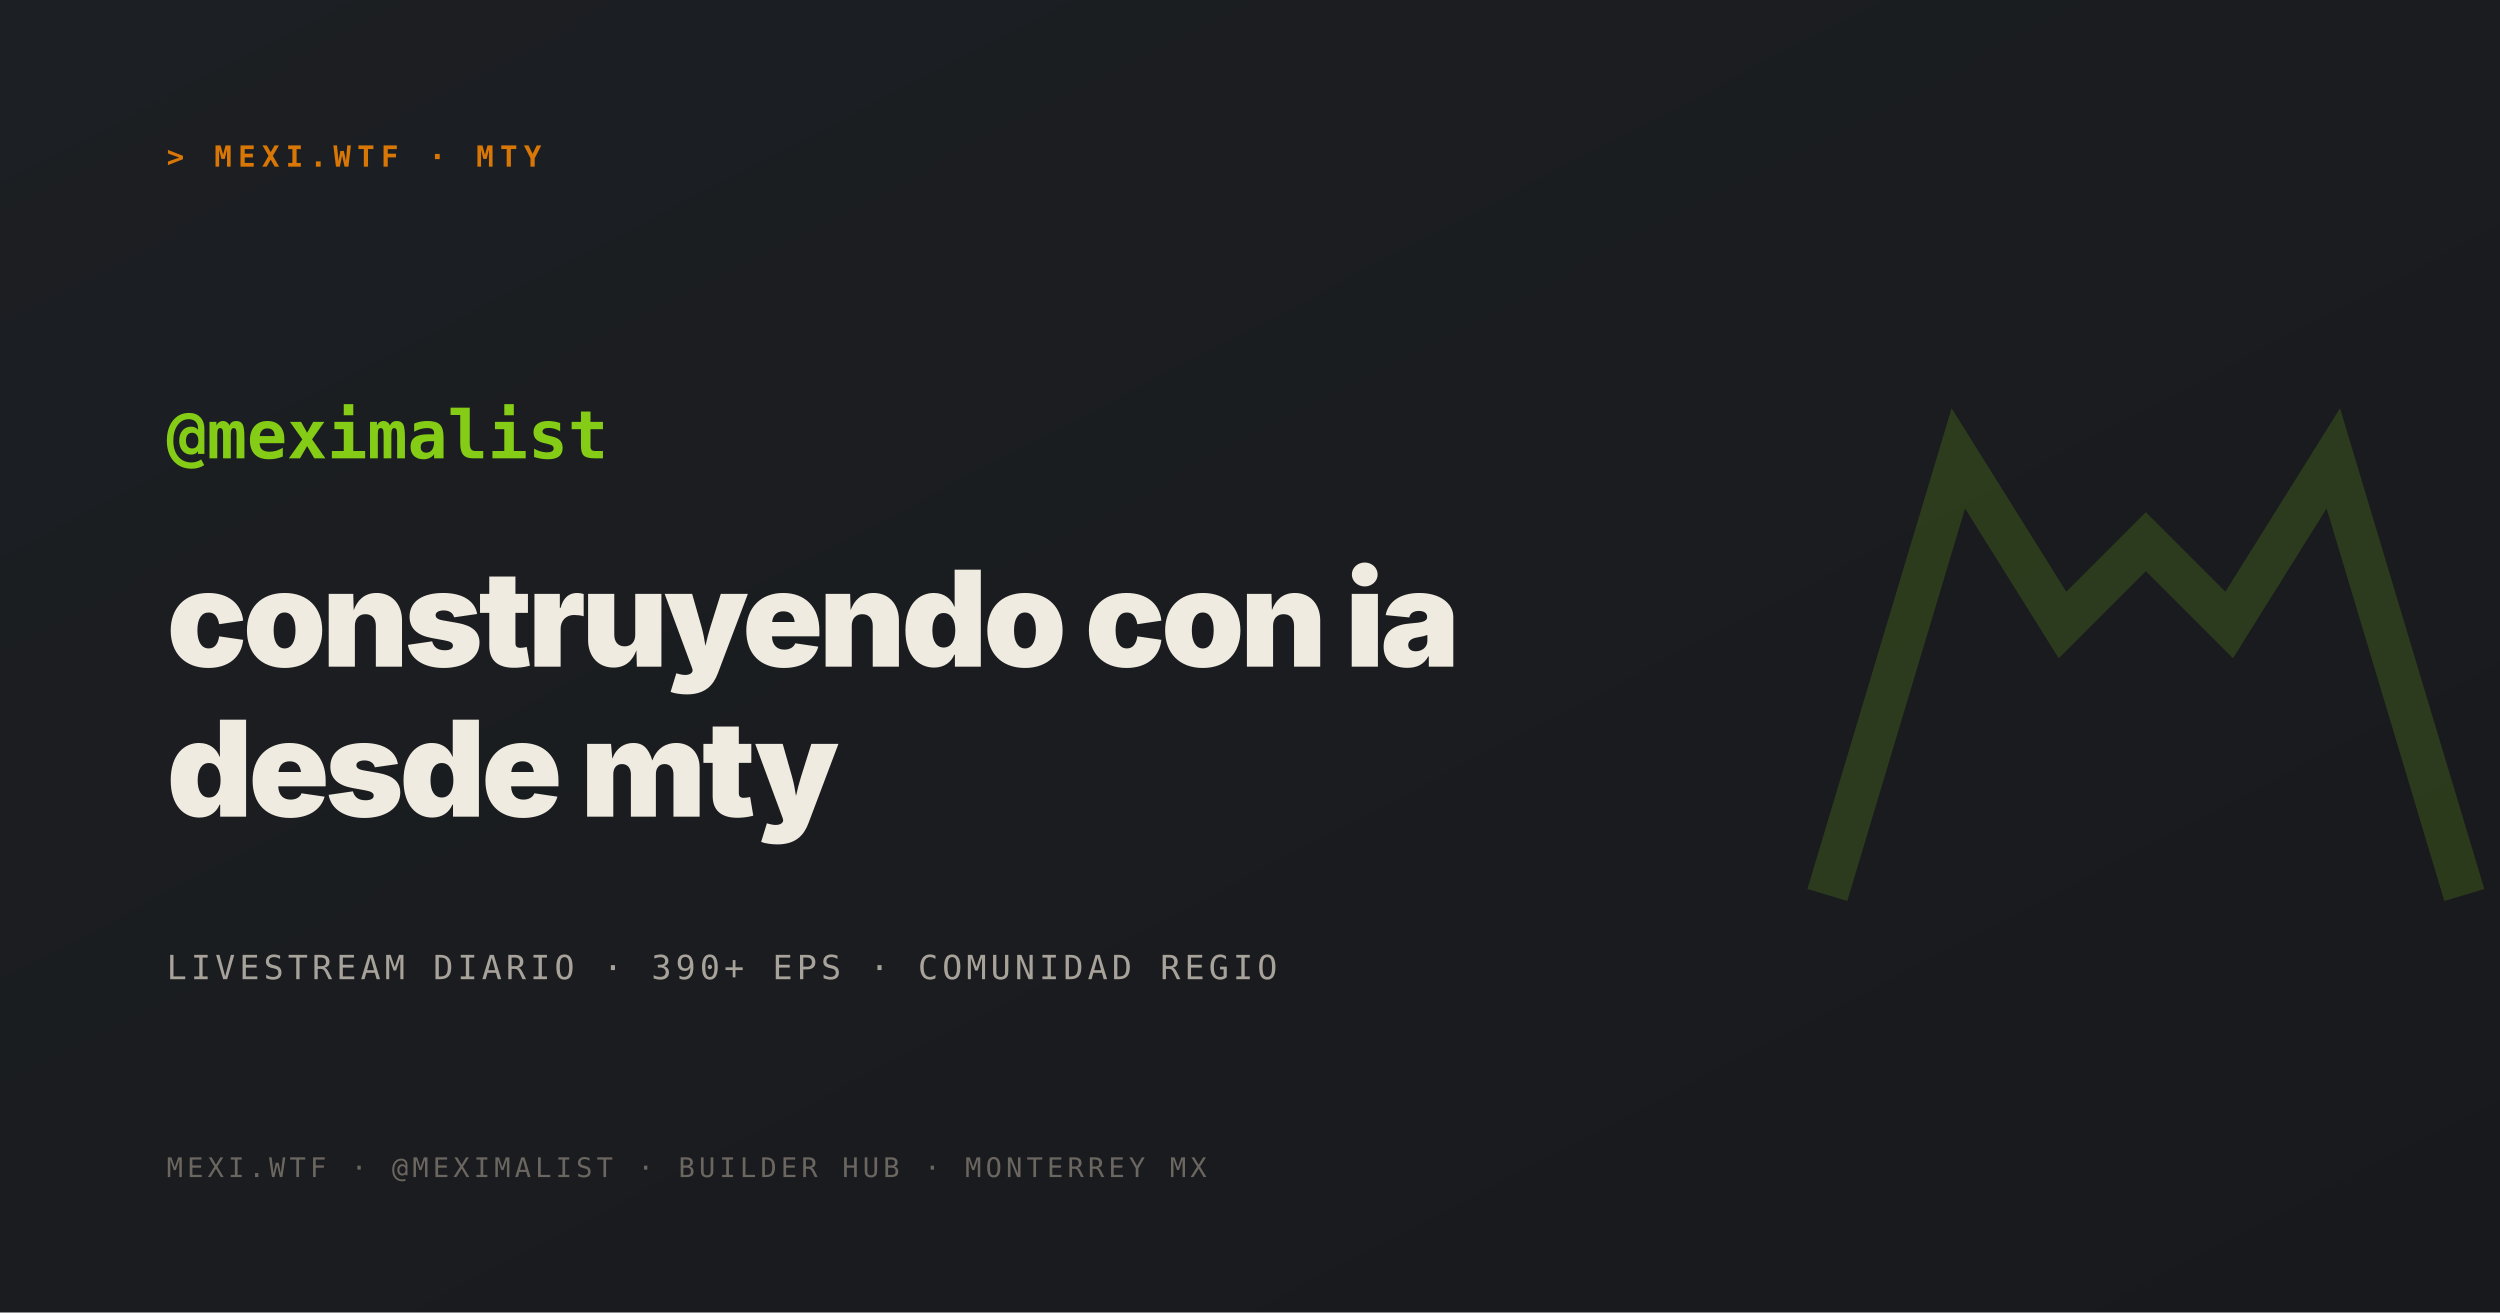
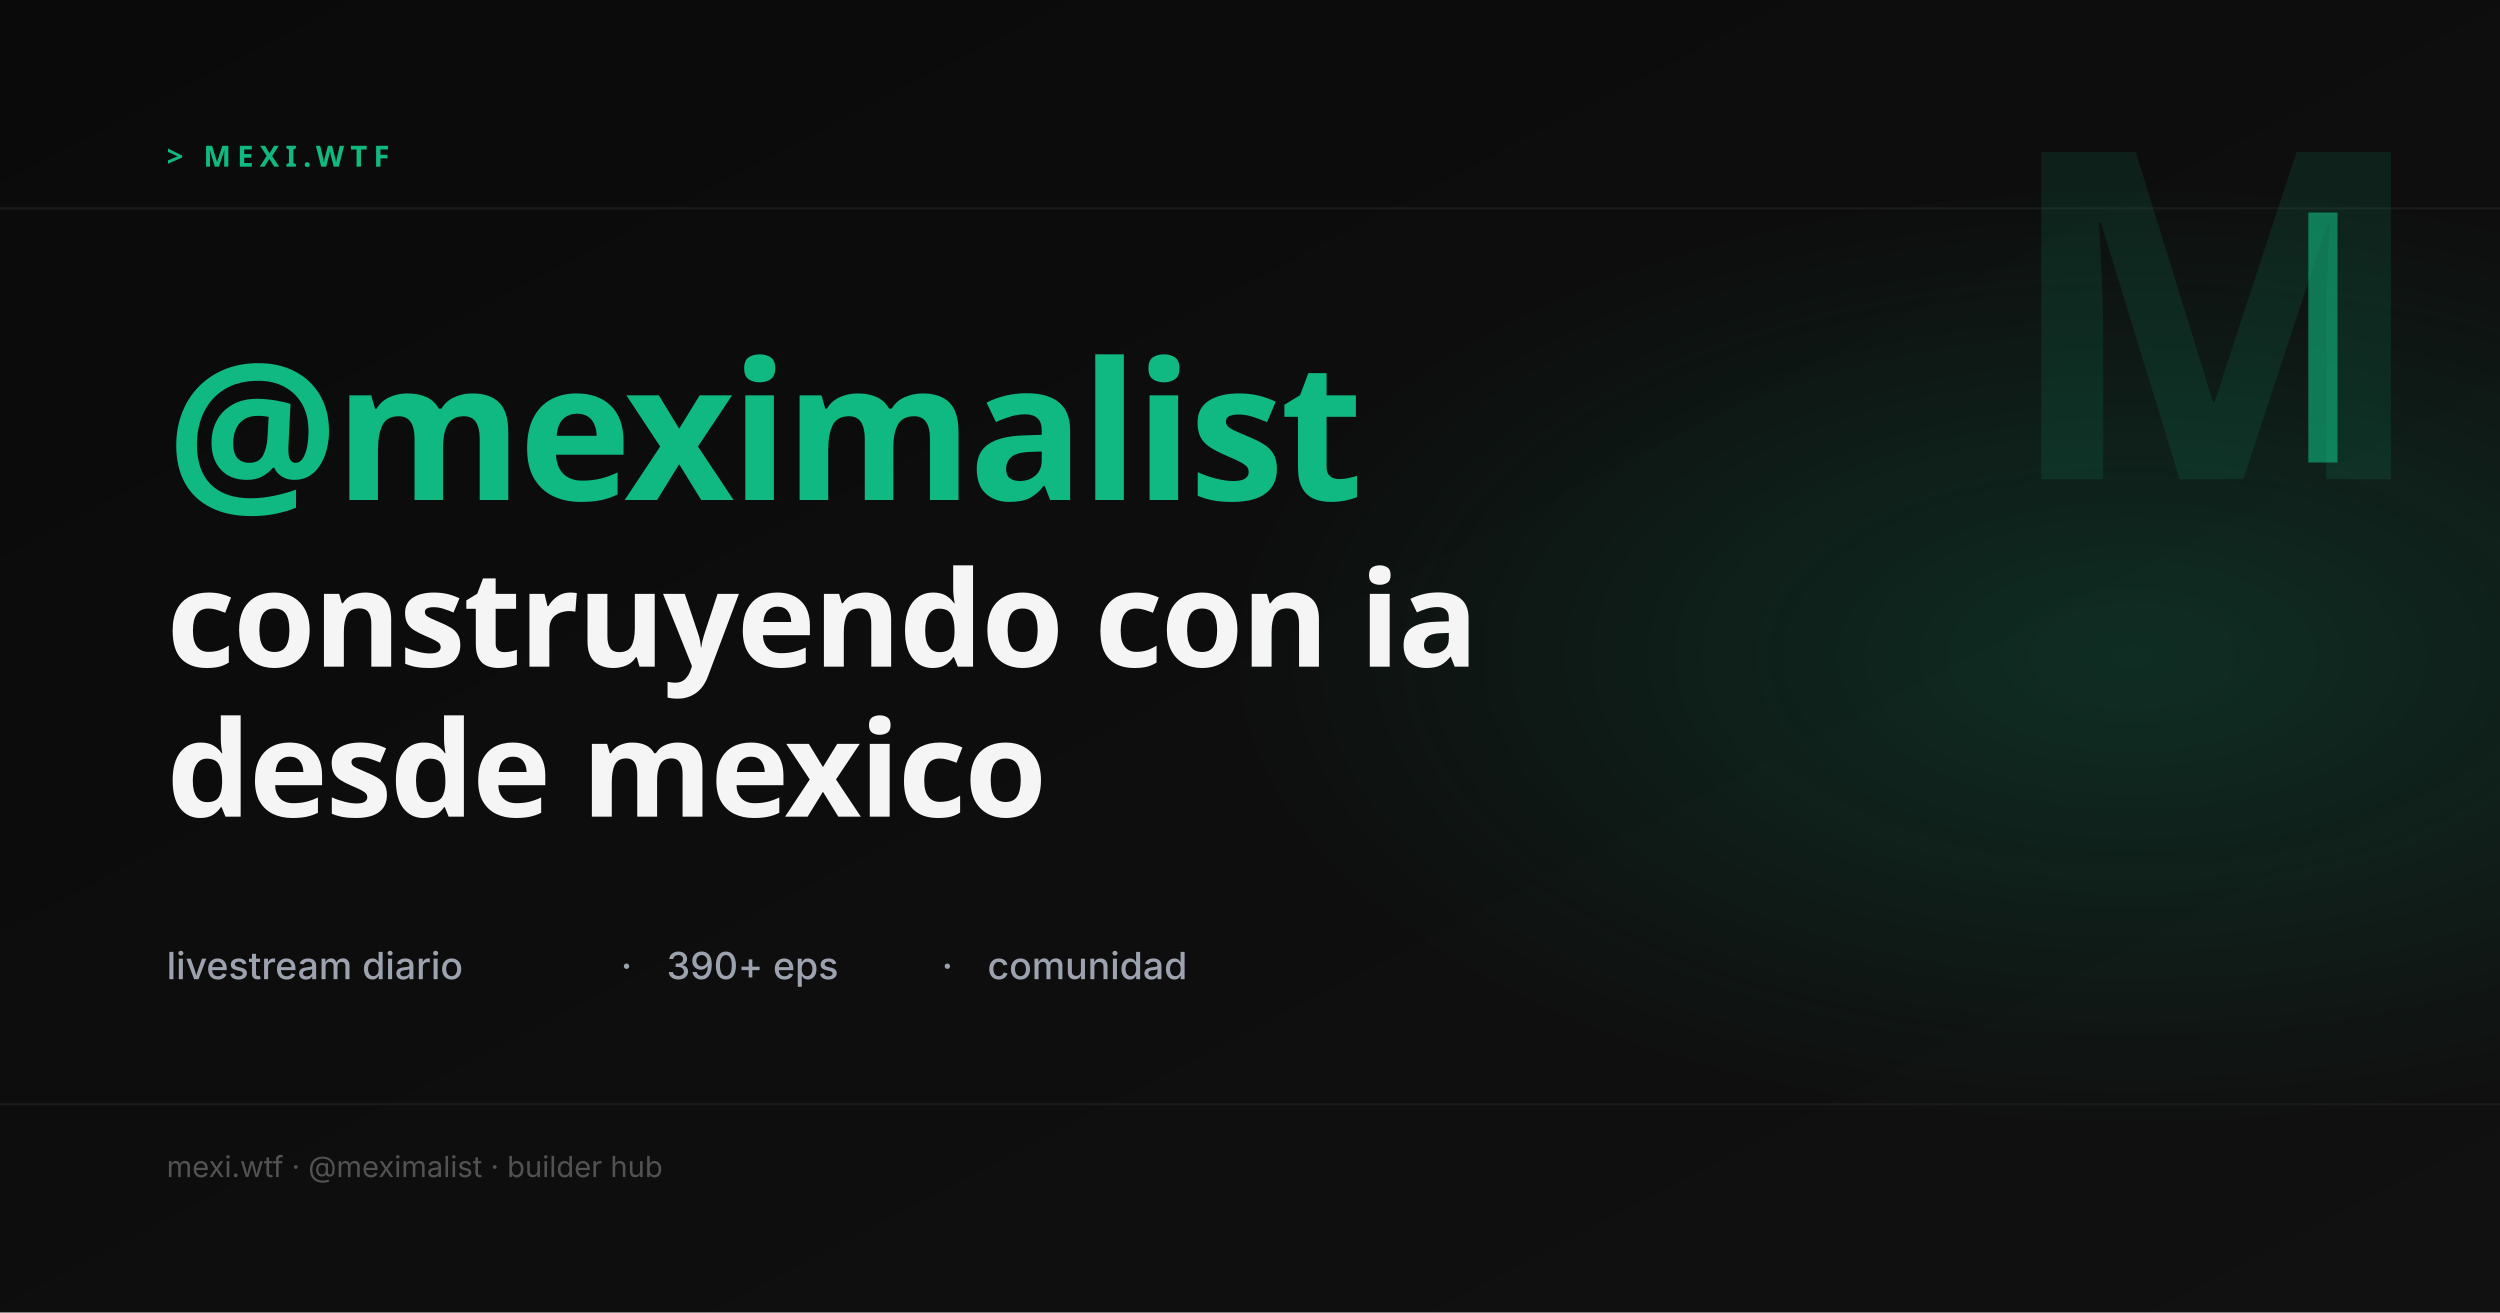
<svg xmlns="http://www.w3.org/2000/svg" viewBox="0 0 1200 630" width="1200" height="630">
  <defs>
    <linearGradient id="bg" x1="0" y1="0" x2="1" y2="1">
-       <stop offset="0%" stop-color="#1c1f23" />
-       <stop offset="100%" stop-color="#18191c" />
+       <stop offset="0%" stop-color="#0a0a0a" />
+       <stop offset="100%" stop-color="#111111" />
    </linearGradient>
+     <radialGradient id="glow" cx="0.85" cy="0.5" r="0.6">
+       <stop offset="0%" stop-color="#10b981" stop-opacity="0.18" />
+       <stop offset="60%" stop-color="#10b981" stop-opacity="0" />
+     </radialGradient>
  </defs>
  <rect width="1200" height="630" fill="url(#bg)" />
-   <g transform="translate(880, 320)" opacity="0.18">
-     <g stroke="#84cc16" stroke-width="20" stroke-linecap="square" stroke-linejoin="miter" fill="none">
-       <path d="M 0 100 L 60 -100 L 110 -20 L 150 -60 L 190 -20 L 240 -100 L 300 100" />
-     </g>
+   <rect width="1200" height="630" fill="url(#glow)" />
+   <g stroke="#1a1a1a" stroke-width="1">
+     <line x1="0" y1="100" x2="1200" y2="100" />
+     <line x1="0" y1="530" x2="1200" y2="530" />
  </g>
-   <text x="80" y="80" font-family="'JetBrains Mono', monospace" font-weight="600" font-size="14" fill="#d97706" letter-spacing="3">&gt; MEXI.WTF · MTY</text>
-   <text x="80" y="220" font-family="'JetBrains Mono', monospace" font-weight="600" font-size="32" fill="#84cc16">@meximalist</text>
-   <text x="80" y="320" font-family="'Inter', sans-serif" font-weight="900" font-size="64" fill="#f0ebe0" letter-spacing="-2">construyendo con ia</text>
-   <text x="80" y="392" font-family="'Inter', sans-serif" font-weight="900" font-size="64" fill="#f0ebe0" letter-spacing="-2">desde mty</text>
-   <g transform="translate(80, 470)" font-family="'JetBrains Mono', monospace" font-weight="500" font-size="16" fill="#a8a39a" letter-spacing="2">
-     <text>LIVESTREAM DIARIO  ·  390+ EPS  ·  COMUNIDAD REGIO</text>
+   <text x="80" y="80" font-family="'Exo 2', sans-serif" font-weight="600" font-size="14" fill="#10b981" letter-spacing="3">&gt; MEXI.WTF</text>
+   <text x="80" y="240" font-family="'Exo 2', sans-serif" font-weight="800" font-size="92" fill="#10b981" letter-spacing="-2">@meximalist</text>
+   <text x="80" y="320" font-family="'Exo 2', sans-serif" font-weight="800" font-size="64" fill="#f5f5f5" letter-spacing="-1">construyendo con ia</text>
+   <text x="80" y="392" font-family="'Exo 2', sans-serif" font-weight="800" font-size="64" fill="#f5f5f5" letter-spacing="-1">desde mexico</text>
+   <g transform="translate(80, 470)" font-family="'Inter', sans-serif" font-weight="500" font-size="18" fill="#9ca3af">
+     <text>livestream diario</text>
+     <text x="218">·</text>
+     <text x="240">390+ eps</text>
+     <text x="372">·</text>
+     <text x="394">comunidad</text>
  </g>
-   <text x="80" y="565" font-family="'JetBrains Mono', monospace" font-weight="400" font-size="13" fill="#6b6660" letter-spacing="2">MEXI.WTF · @MEXIMALIST · BUILDER HUB · MONTERREY MX</text>
+   <text x="80" y="565" font-family="'Inter', sans-serif" font-weight="400" font-size="14" fill="#525252">mexi.wtf · @meximalist · builder hub</text>
+   <g transform="translate(960, 230)">
+     <text font-family="'Exo 2', sans-serif" font-weight="800" font-size="220" fill="#10b981" opacity="0.12">M</text>
+     <rect x="148" y="-128" width="14" height="120" fill="#10b981" opacity="0.6" />
+   </g>
</svg>
